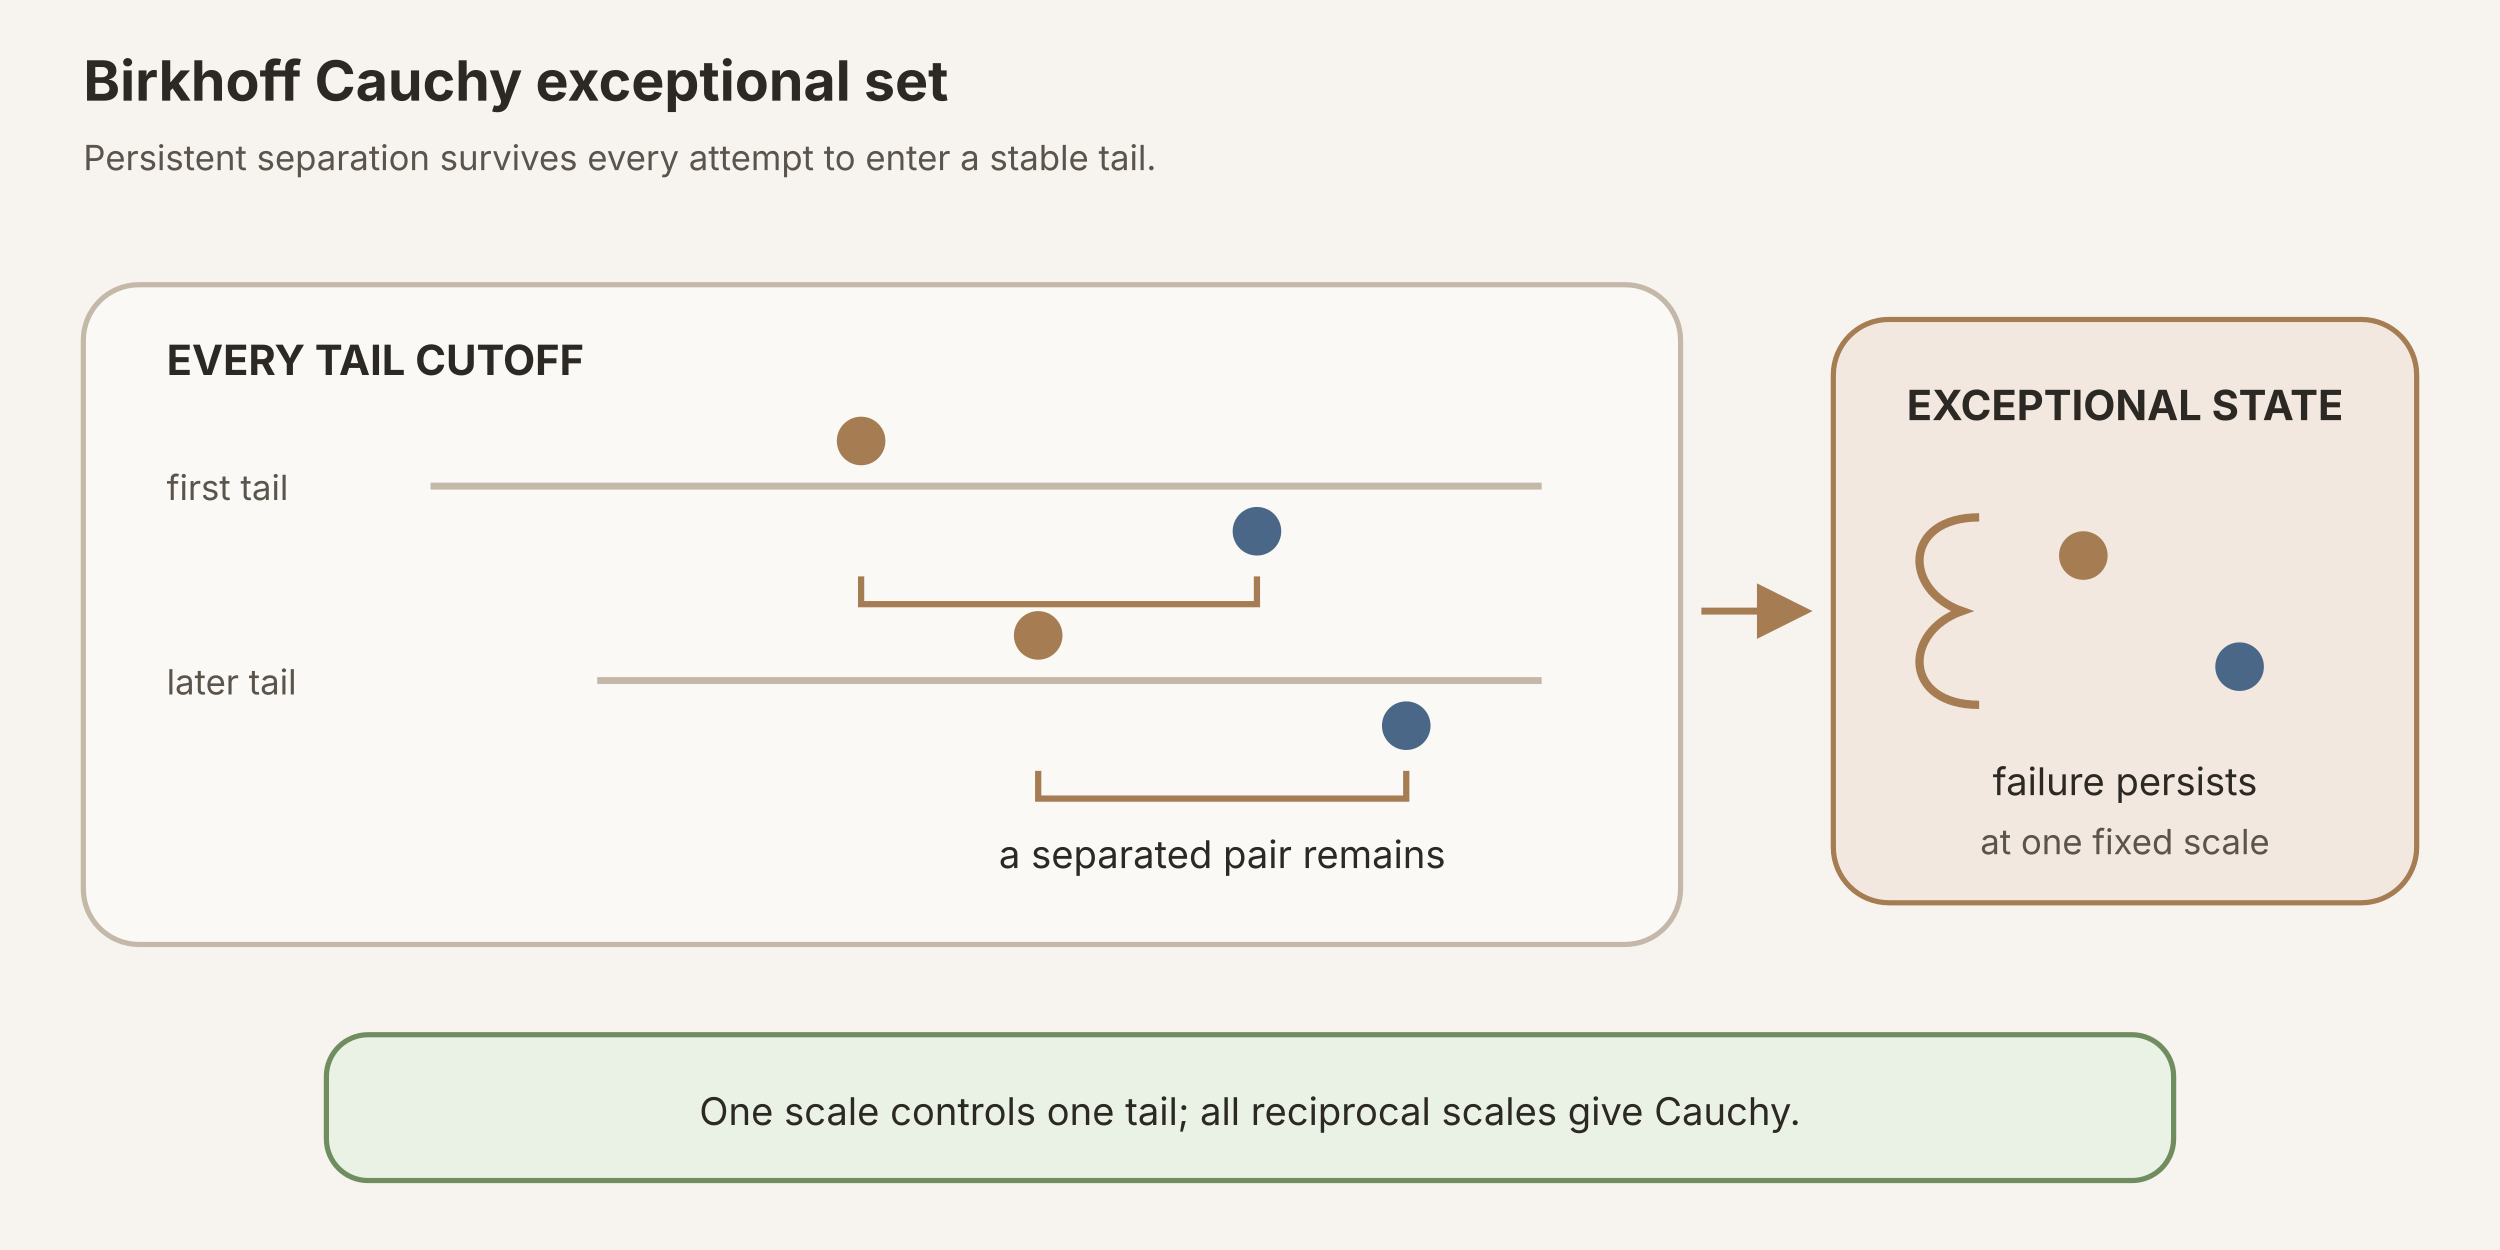
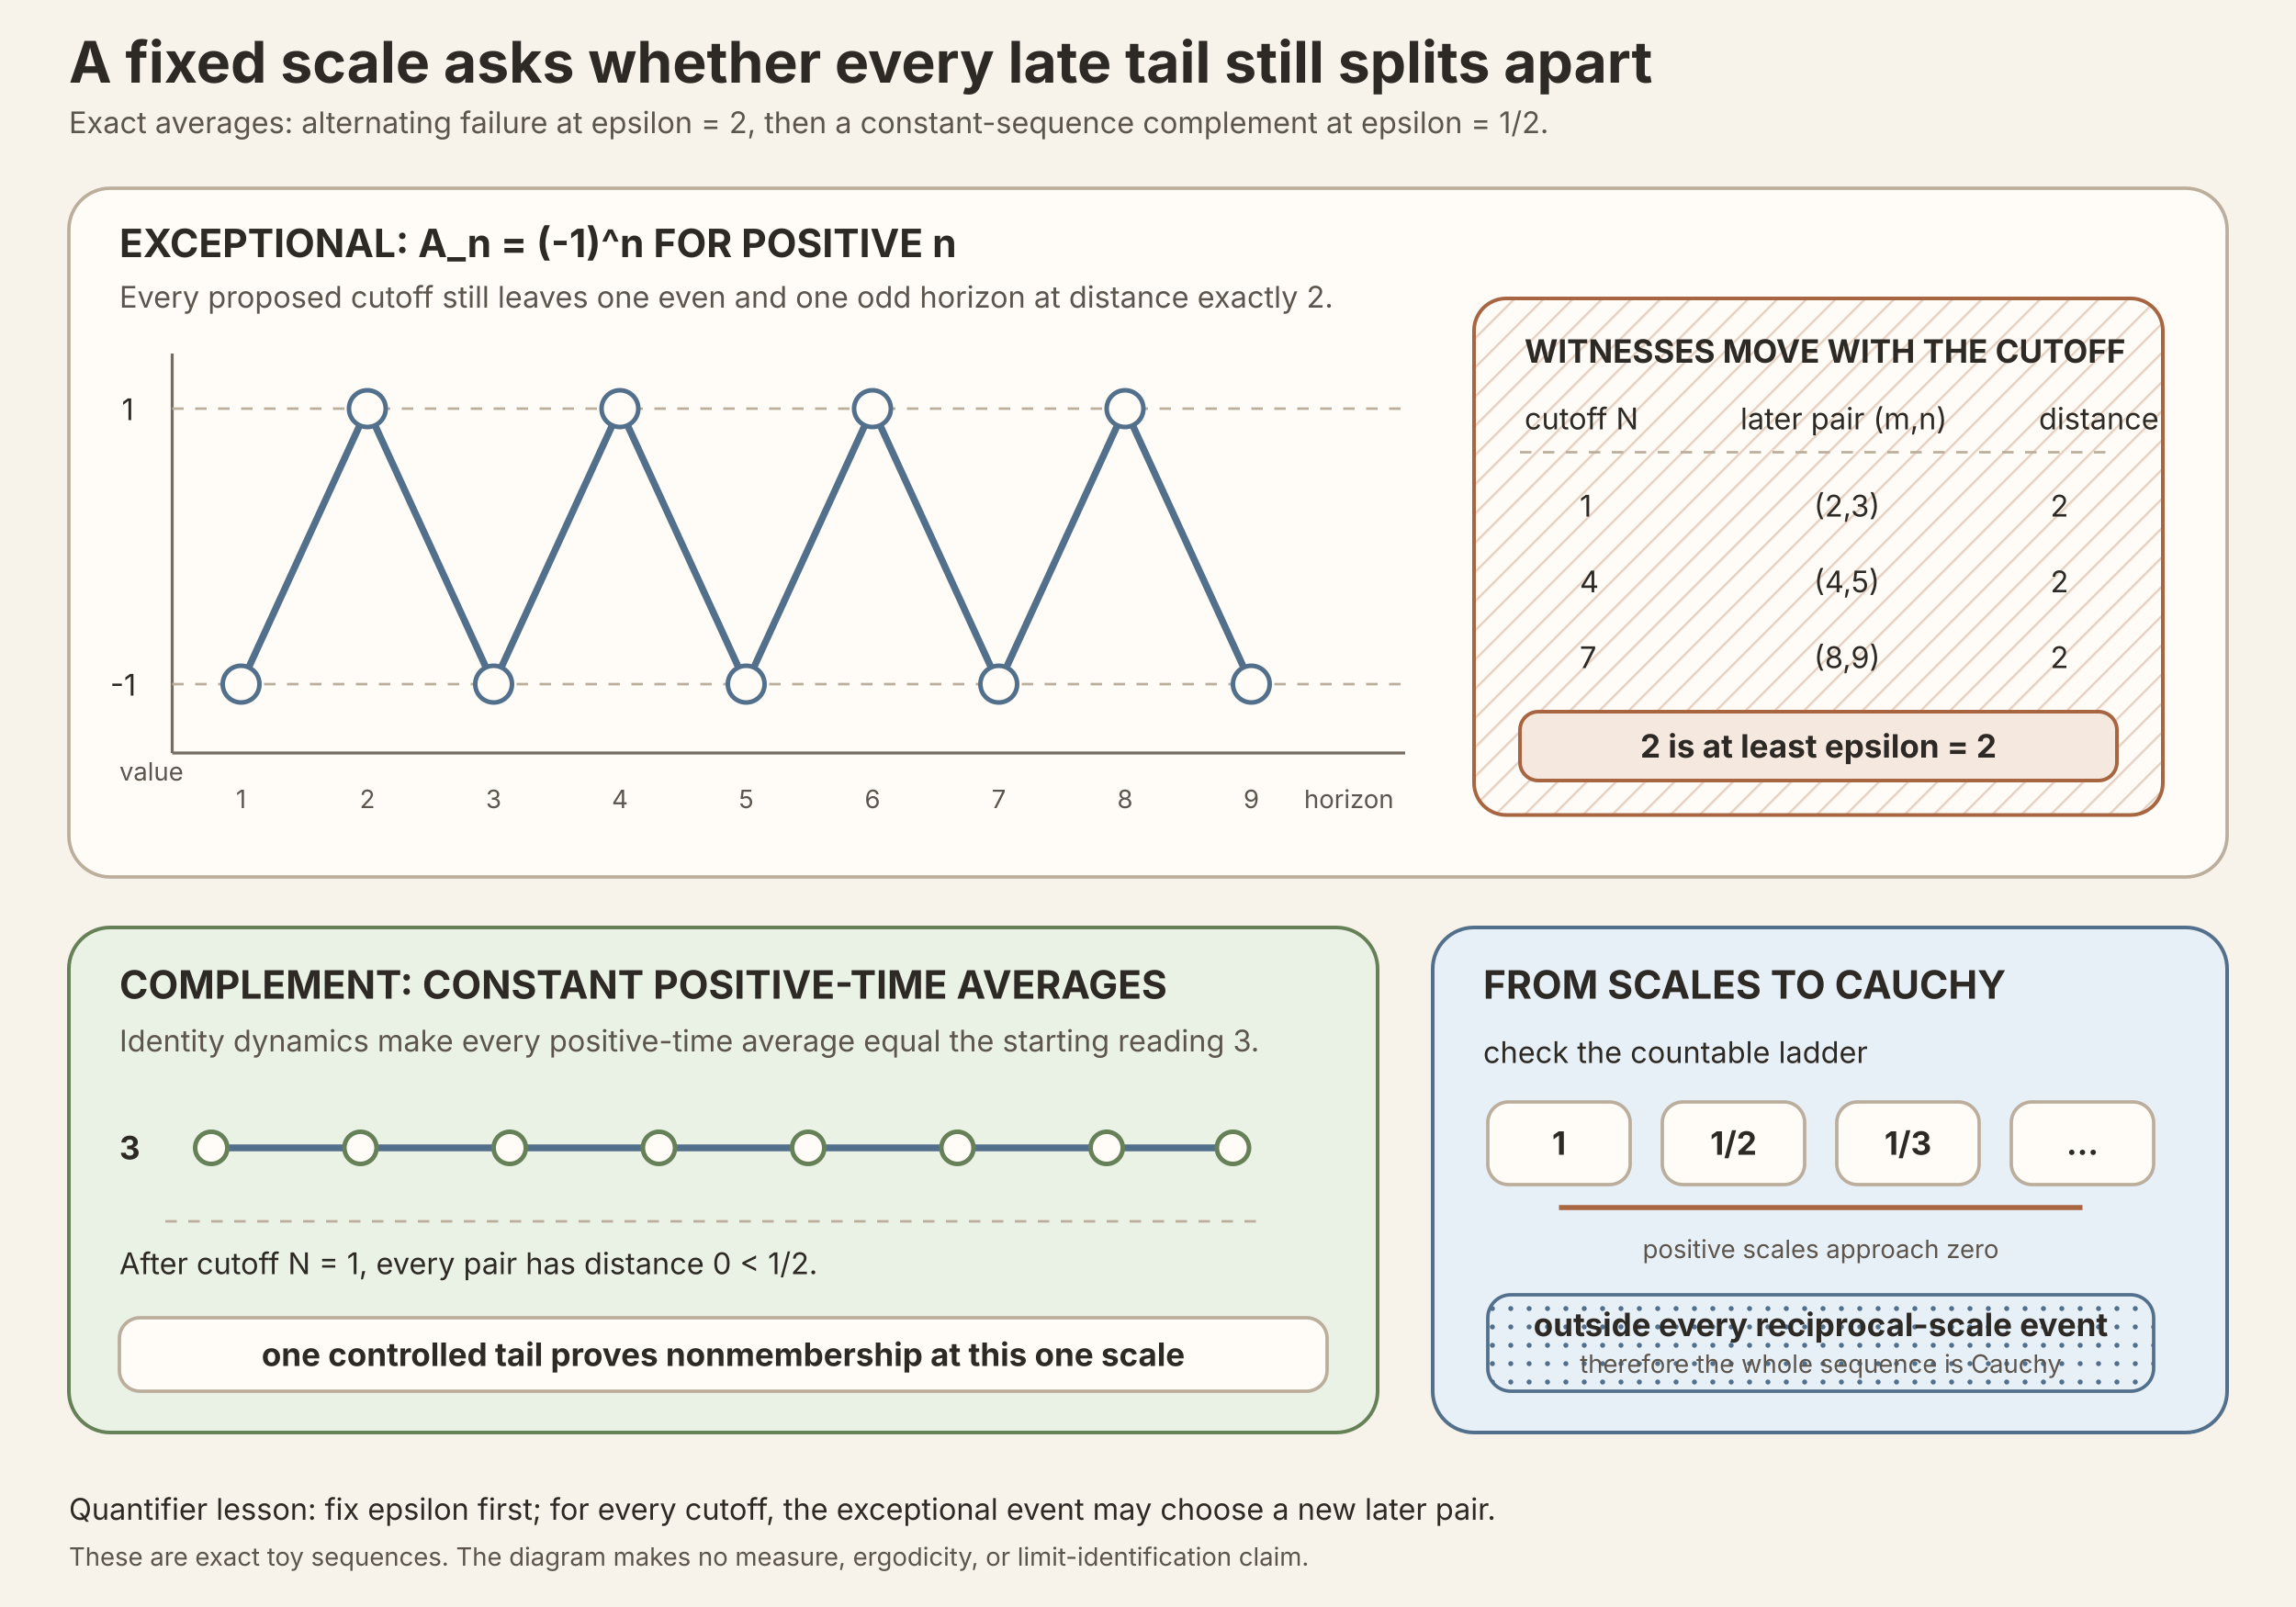
- <svg xmlns="http://www.w3.org/2000/svg" width="720" height="360" viewBox="0 0 720 360" role="img" aria-labelledby="birkhoffCauchySetTitle birkhoffCauchySetDesc">
+ <svg xmlns="http://www.w3.org/2000/svg" width="1000" height="700" viewBox="0 0 1000 700" role="img" aria-labelledby="birkhoffCauchySetTitle birkhoffCauchySetDesc">
  <defs>
-     <marker id="birkhoffCauchyArrow" markerWidth="8" markerHeight="8" refX="7" refY="4" orient="auto">
-       <path d="M0,0 L8,4 L0,8 Z" fill="#A67C52" />
-     </marker>
+     <pattern id="cauchyDots" width="8" height="8" patternUnits="userSpaceOnUse">
+       <circle cx="2" cy="2" r="1.1" fill="#52708C" />
+     </pattern>
+     <pattern id="cauchyHatch" width="9" height="9" patternUnits="userSpaceOnUse" patternTransform="rotate(45)">
+       <line x1="0" y1="0" x2="0" y2="9" stroke="#A76542" stroke-width="2" opacity="0.28" />
+     </pattern>
  </defs>
  <style>
-     .t{font-family:Inter,Arial,Helvetica,sans-serif;fill:#2C2924}
-     .title{font-size:16px;font-weight:700}
-     .h{font-size:12px;font-weight:700}
-     .s{font-size:11px}
-     .m{font-size:10px;fill:#5A544C}
-     .neutral{fill:#FBF9F6;stroke:#C4B8A8;stroke-width:1.5}
-     .blue{fill:#E8F0F7;stroke:#4B6787;stroke-width:1.5}
-     .green{fill:#EAF1E5;stroke:#6F8D5E;stroke-width:1.5}
-     .clay{fill:#F3E8E0;stroke:#A67C52;stroke-width:1.5}
-     .arrow{fill:none;stroke:#A67C52;stroke-width:2;marker-end:url(#birkhoffCauchyArrow)}
+     .t{font-family:Inter,Arial,Helvetica,sans-serif;fill:#2D2924}
+     .title{font-size:25px;font-weight:750}.sub{font-size:13px;fill:#5C554D}
+     .panel{font-size:17px;font-weight:750}.h{font-size:14px;font-weight:700}
+     .b{font-size:13px}.s{font-size:11px;fill:#5C554D}.k{font-size:11px;font-weight:750;letter-spacing:.7px}
+     .card{fill:#FFFCF7;stroke:#BCAE9C;stroke-width:1.5}
+     .blue{fill:#E8F0F7;stroke:#52708C;stroke-width:1.6}
+     .green{fill:#EAF1E5;stroke:#668157;stroke-width:1.6}
+     .clay{fill:#F5E8DF;stroke:#A76542;stroke-width:1.6}
+     .axis{stroke:#756D63;stroke-width:1.3}.guide{stroke:#BCAE9C;stroke-width:1.1;stroke-dasharray:5 5}
+     .seq{fill:none;stroke:#52708C;stroke-width:3}.arrow{stroke:#A76542;stroke-width:2.2;fill:none}
  </style>
-   <rect width="720" height="360" fill="#F7F4F0" />
-   <text x="24" y="29" class="t title">Birkhoff Cauchy exceptional set</text>
-   <text x="24" y="49" class="t m">Persistent separation survives every attempt to enter a stable tail.</text>
-   <rect x="24" y="82" width="460" height="190" rx="16" class="neutral" />
-   <text x="48" y="108" class="t h">EVERY TAIL CUTOFF</text>
-   <text x="48" y="144" class="t m">first tail</text>
-   <path d="M124 140 H444" stroke="#C4B8A8" stroke-width="2" />
-   <circle cx="248" cy="127" r="7" fill="#A67C52" />
-   <circle cx="362" cy="153" r="7" fill="#4B6787" />
-   <path d="M248 166 V174 H362 V166" fill="none" stroke="#A67C52" stroke-width="1.8" />
-   <text x="48" y="200" class="t m">later tail</text>
-   <path d="M172 196 H444" stroke="#C4B8A8" stroke-width="2" />
-   <circle cx="299" cy="183" r="7" fill="#A67C52" />
-   <circle cx="405" cy="209" r="7" fill="#4B6787" />
-   <path d="M299 222 V230 H405 V222" fill="none" stroke="#A67C52" stroke-width="1.8" />
-   <text x="352" y="250" text-anchor="middle" class="t s">a separated pair remains</text>
-   <path d="M490 176 H520" class="arrow" />
-   <rect x="528" y="92" width="168" height="168" rx="16" class="clay" />
-   <text x="612" y="121" text-anchor="middle" class="t h">EXCEPTIONAL STATE</text>
-   <path d="M570 149 C548 149 548 170 565 176 C548 182 548 203 570 203" fill="none" stroke="#A67C52" stroke-width="2.4" />
-   <circle cx="600" cy="160" r="7" fill="#A67C52" />
-   <circle cx="645" cy="192" r="7" fill="#4B6787" />
-   <text x="612" y="229" text-anchor="middle" class="t s">failure persists</text>
-   <text x="612" y="246" text-anchor="middle" class="t m">at one fixed scale</text>
-   <rect x="94" y="298" width="532" height="42" rx="12" class="green" />
-   <text x="360" y="324" text-anchor="middle" class="t s">One scale controls one tail; all reciprocal scales give Cauchy.</text>
+   <rect width="1000" height="700" fill="#F7F2EA" />
+   <text x="30" y="36" class="t title">A fixed scale asks whether every late tail still splits apart</text>
+   <text x="30" y="58" class="t sub">Exact averages: alternating failure at epsilon = 2, then a constant-sequence complement at epsilon = 1/2.</text>
+   <rect x="30" y="82" width="940" height="300" rx="18" class="card" />
+   <text x="52" y="112" class="t panel">EXCEPTIONAL: A_n = (-1)^n FOR POSITIVE n</text>
+   <text x="52" y="134" class="t sub">Every proposed cutoff still leaves one even and one odd horizon at distance exactly 2.</text>
+   <line x1="75" y1="328" x2="612" y2="328" class="axis" />
+   <line x1="75" y1="154" x2="75" y2="328" class="axis" />
+   <line x1="75" y1="178" x2="612" y2="178" class="guide" />
+   <line x1="75" y1="298" x2="612" y2="298" class="guide" />
+   <text x="53" y="183" class="t b">1</text>
+   <text x="48" y="303" class="t b">-1</text>
+   <text x="52" y="340" class="t s">value</text>
+   <polyline points="105,298 160,178 215,298 270,178 325,298 380,178 435,298 490,178 545,298" class="seq" />
+   <g fill="#FFFCF7" stroke="#52708C" stroke-width="2">
+     <circle cx="105" cy="298" r="8" />
+     <circle cx="160" cy="178" r="8" />
+     <circle cx="215" cy="298" r="8" />
+     <circle cx="270" cy="178" r="8" />
+     <circle cx="325" cy="298" r="8" />
+     <circle cx="380" cy="178" r="8" />
+     <circle cx="435" cy="298" r="8" />
+     <circle cx="490" cy="178" r="8" />
+     <circle cx="545" cy="298" r="8" />
+   </g>
+   <g class="t s" text-anchor="middle">
+     <text x="105" y="352">1</text>
+     <text x="160" y="352">2</text>
+     <text x="215" y="352">3</text>
+     <text x="270" y="352">4</text>
+     <text x="325" y="352">5</text>
+     <text x="380" y="352">6</text>
+     <text x="435" y="352">7</text>
+     <text x="490" y="352">8</text>
+     <text x="545" y="352">9</text>
+   </g>
+   <text x="568" y="352" class="t s">horizon</text>
+   <rect x="642" y="130" width="300" height="225" rx="14" fill="url(#cauchyHatch)" stroke="#A76542" stroke-width="1.6" />
+   <text x="664" y="158" class="t h">WITNESSES MOVE WITH THE CUTOFF</text>
+   <text x="664" y="187" class="t b">cutoff N</text>
+   <text x="758" y="187" class="t b">later pair (m,n)</text>
+   <text x="888" y="187" class="t b">distance</text>
+   <line x1="662" y1="197" x2="922" y2="197" class="guide" />
+   <g class="t b">
+     <text x="688" y="225">1</text>
+     <text x="790" y="225">(2,3)</text>
+     <text x="893" y="225">2</text>
+     <text x="688" y="258">4</text>
+     <text x="790" y="258">(4,5)</text>
+     <text x="893" y="258">2</text>
+     <text x="688" y="291">7</text>
+     <text x="790" y="291">(8,9)</text>
+     <text x="893" y="291">2</text>
+   </g>
+   <rect x="662" y="310" width="260" height="30" rx="8" class="clay" />
+   <text x="792" y="330" text-anchor="middle" class="t h">2 is at least epsilon = 2</text>
+   <rect x="30" y="404" width="570" height="220" rx="18" class="green" />
+   <text x="52" y="435" class="t panel">COMPLEMENT: CONSTANT POSITIVE-TIME AVERAGES</text>
+   <text x="52" y="458" class="t sub">Identity dynamics make every positive-time average equal the starting reading 3.</text>
+   <line x1="72" y1="532" x2="548" y2="532" class="guide" />
+   <polyline points="92,500 157,500 222,500 287,500 352,500 417,500 482,500 537,500" class="seq" />
+   <g fill="#FFFCF7" stroke="#668157" stroke-width="2">
+     <circle cx="92" cy="500" r="7" />
+     <circle cx="157" cy="500" r="7" />
+     <circle cx="222" cy="500" r="7" />
+     <circle cx="287" cy="500" r="7" />
+     <circle cx="352" cy="500" r="7" />
+     <circle cx="417" cy="500" r="7" />
+     <circle cx="482" cy="500" r="7" />
+     <circle cx="537" cy="500" r="7" />
+   </g>
+   <text x="52" y="505" class="t h">3</text>
+   <text x="52" y="555" class="t b">After cutoff N = 1, every pair has distance 0 &lt; 1/2.</text>
+   <rect x="52" y="574" width="526" height="32" rx="9" class="card" />
+   <text x="315" y="595" text-anchor="middle" class="t h">one controlled tail proves nonmembership at this one scale</text>
+   <rect x="624" y="404" width="346" height="220" rx="18" class="blue" />
+   <text x="646" y="435" class="t panel">FROM SCALES TO CAUCHY</text>
+   <text x="646" y="463" class="t b">check the countable ladder</text>
+   <g class="t h" text-anchor="middle">
+     <rect x="648" y="480" width="62" height="36" rx="9" class="card" />
+     <rect x="724" y="480" width="62" height="36" rx="9" class="card" />
+     <rect x="800" y="480" width="62" height="36" rx="9" class="card" />
+     <rect x="876" y="480" width="62" height="36" rx="9" class="card" />
+     <text x="679" y="503">1</text>
+     <text x="755" y="503">1/2</text>
+     <text x="831" y="503">1/3</text>
+     <text x="907" y="503">...</text>
+   </g>
+   <path d="M 679 526 L 907 526" class="arrow" />
+   <text x="793" y="548" text-anchor="middle" class="t s">positive scales approach zero</text>
+   <rect x="648" y="564" width="290" height="42" rx="10" fill="url(#cauchyDots)" stroke="#52708C" stroke-width="1.5" />
+   <text x="793" y="582" text-anchor="middle" class="t h">outside every reciprocal-scale event</text>
+   <text x="793" y="598" text-anchor="middle" class="t s">therefore the whole sequence is Cauchy</text>
+   <text x="30" y="662" class="t b">Quantifier lesson: fix epsilon first; for every cutoff, the exceptional event may choose a new later pair.</text>
+   <text x="30" y="682" class="t s">These are exact toy sequences. The diagram makes no measure, ergodicity, or limit-identification claim.</text>
</svg>
